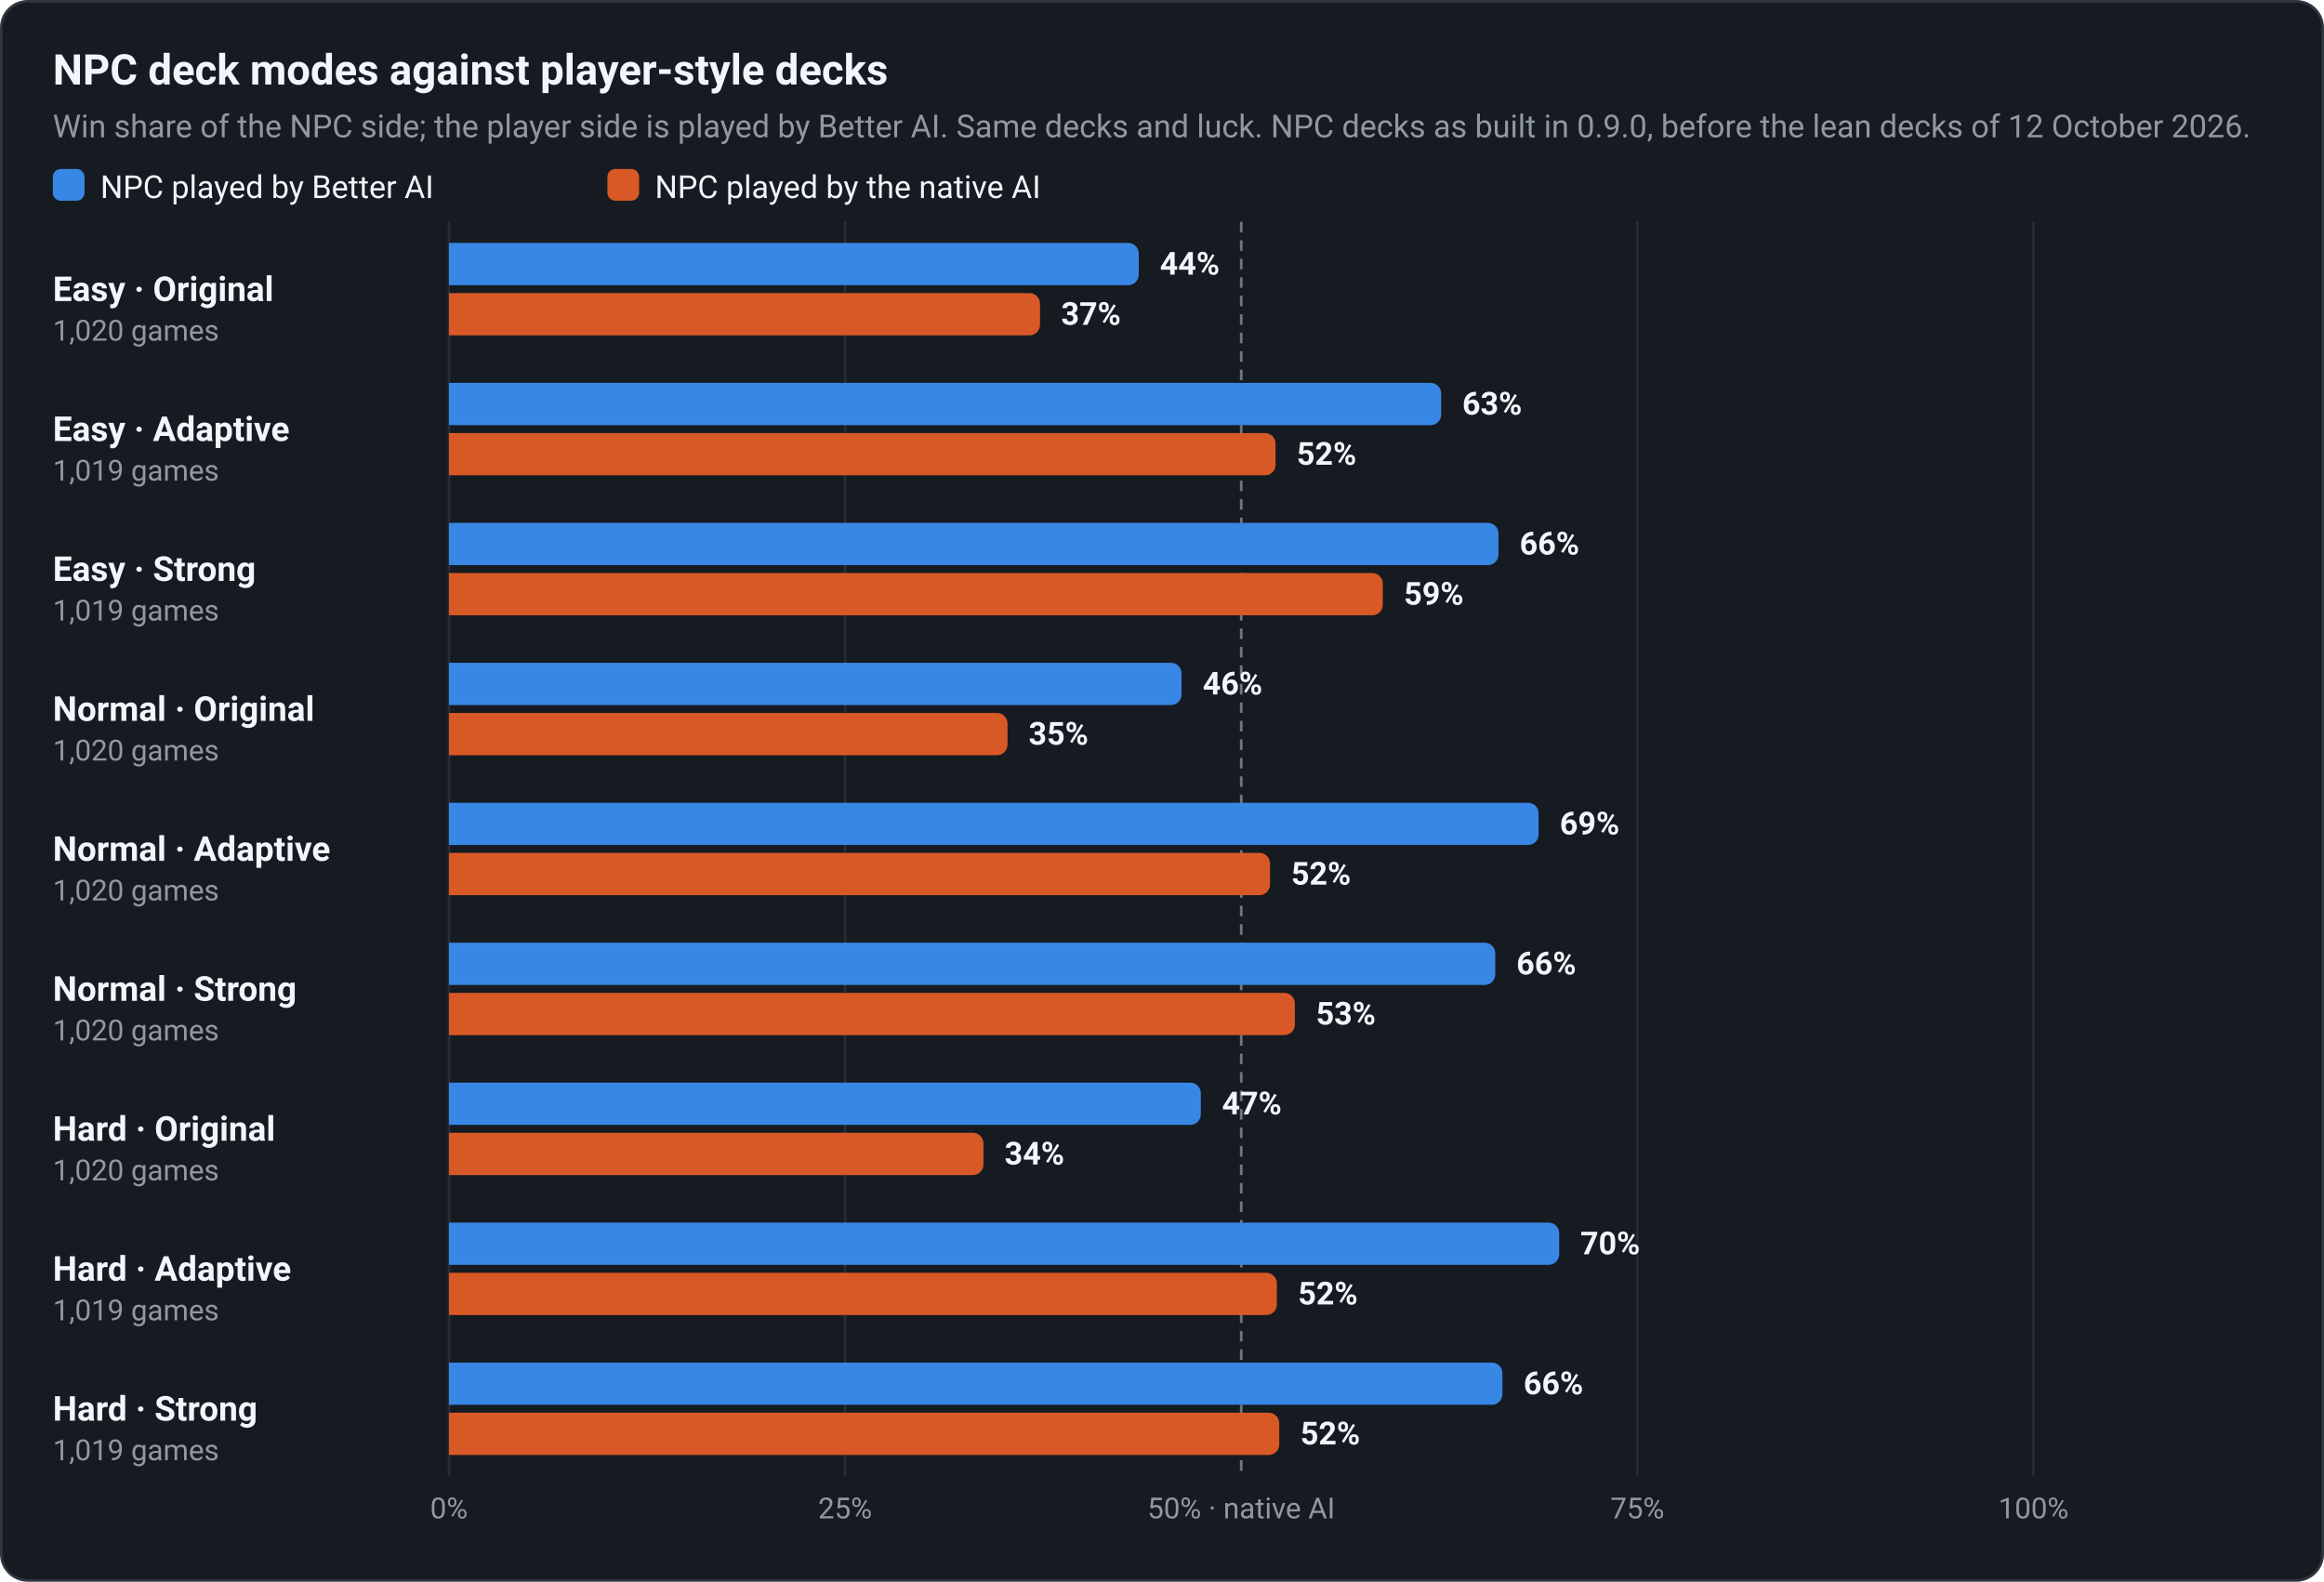
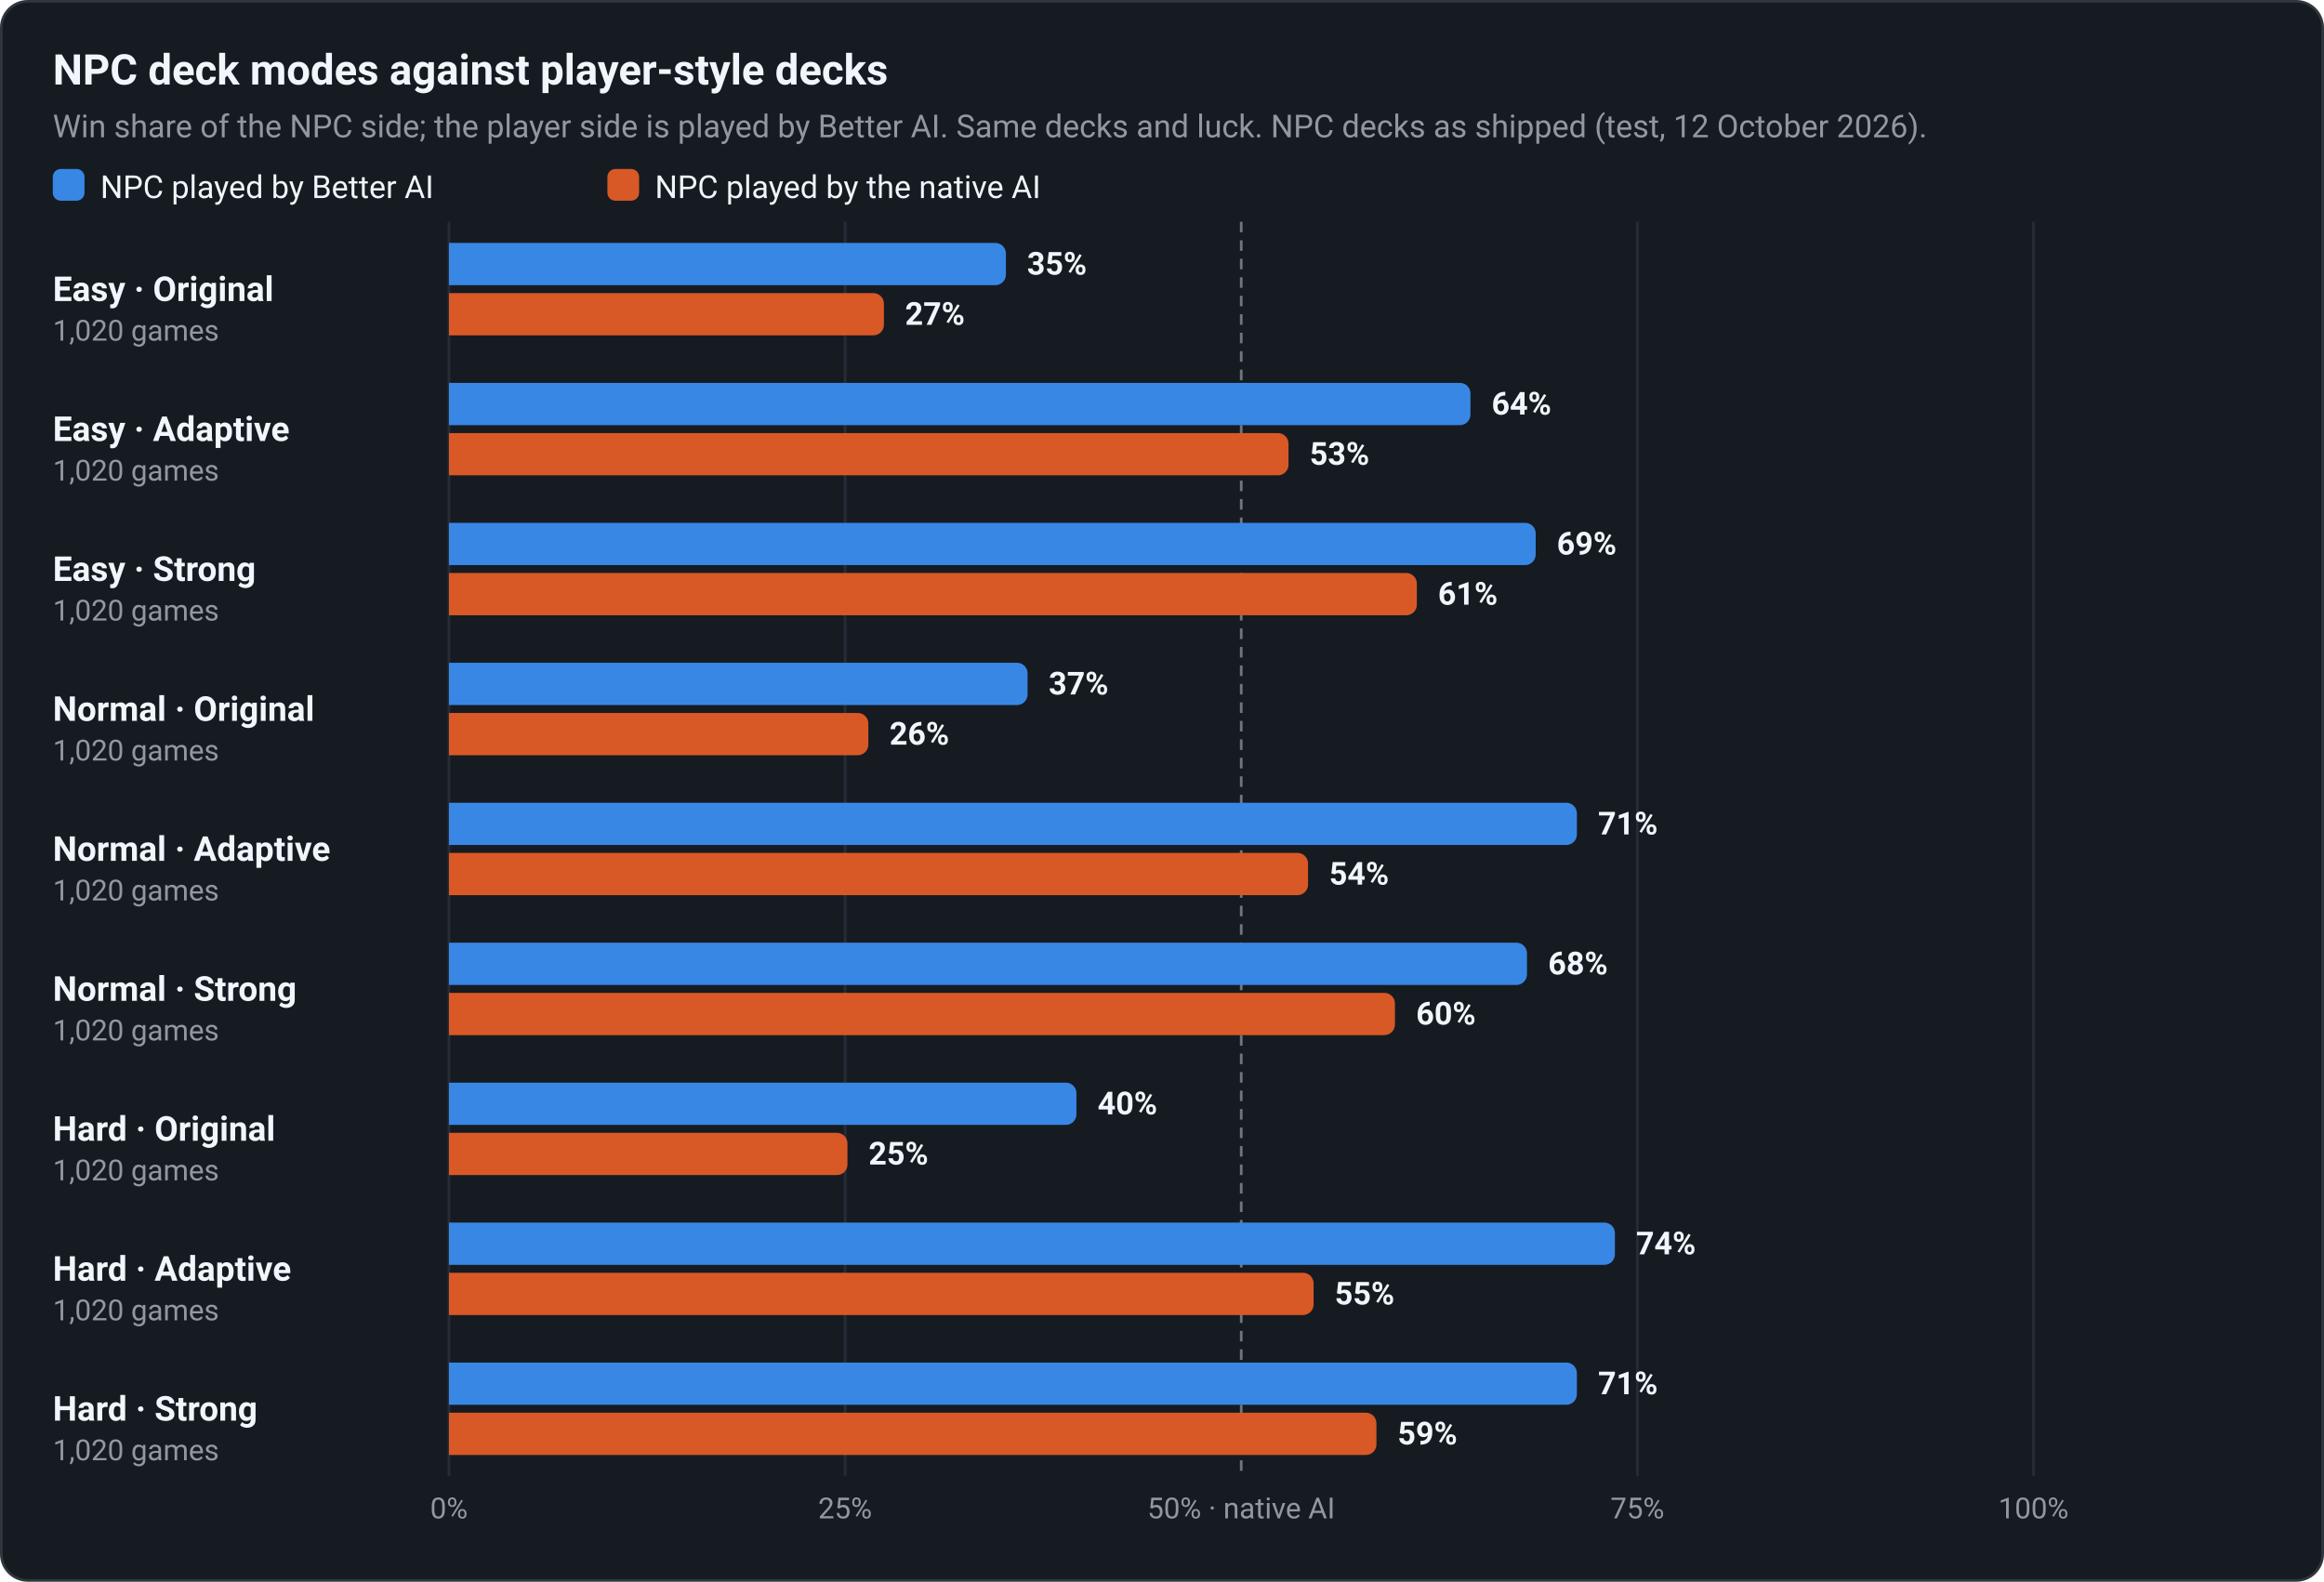
<svg xmlns="http://www.w3.org/2000/svg" width="880" height="599" viewBox="0 0 880 599" font-family="system-ui,-apple-system,'Segoe UI',Roboto,Helvetica,Arial,sans-serif" role="img" aria-label="NPC deck modes against player-style decks">
  <rect x="0.5" y="0.5" width="879" height="598" rx="10" fill="#161b22" stroke="#30363d" />
  <text x="20.0" y="32.0" fill="#f0f6fc" font-size="16" font-weight="600" text-anchor="start">NPC deck modes against player-style decks</text>
-   <text x="20.0" y="52.0" fill="#9198a1" font-size="12" font-weight="400" text-anchor="start">Win share of the NPC side; the player side is played by Better AI. Same decks and luck. NPC decks as built in 0.9.0, before the lean decks of 12 October 2026.</text>
+   <text x="20.0" y="52.0" fill="#9198a1" font-size="12" font-weight="400" text-anchor="start">Win share of the NPC side; the player side is played by Better AI. Same decks and luck. NPC decks as shipped (test, 12 October 2026).</text>
  <line x1="170.0" y1="84" x2="170.0" y2="559" stroke="#262c36" stroke-width="1" />
  <text x="170.0" y="575.0" fill="#9198a1" font-size="11" font-weight="400" text-anchor="middle">0%</text>
  <line x1="320.0" y1="84" x2="320.0" y2="559" stroke="#262c36" stroke-width="1" />
  <text x="320.0" y="575.0" fill="#9198a1" font-size="11" font-weight="400" text-anchor="middle">25%</text>
  <line x1="470.0" y1="84" x2="470.0" y2="559" stroke="#6e7681" stroke-width="1" stroke-dasharray="4 3" />
  <text x="470.0" y="575.0" fill="#9198a1" font-size="11" font-weight="400" text-anchor="middle">50% · native AI</text>
  <line x1="620.0" y1="84" x2="620.0" y2="559" stroke="#262c36" stroke-width="1" />
  <text x="620.0" y="575.0" fill="#9198a1" font-size="11" font-weight="400" text-anchor="middle">75%</text>
  <line x1="770.0" y1="84" x2="770.0" y2="559" stroke="#262c36" stroke-width="1" />
  <text x="770.0" y="575.0" fill="#9198a1" font-size="11" font-weight="400" text-anchor="middle">100%</text>
  <rect x="20" y="64" width="12" height="12" rx="3" fill="#3987e5" />
  <text x="38.0" y="75.0" fill="#f0f6fc" font-size="12" font-weight="400" text-anchor="start">NPC played by Better AI</text>
  <rect x="230" y="64" width="12" height="12" rx="3" fill="#d95926" />
  <text x="248.0" y="75.0" fill="#f0f6fc" font-size="12" font-weight="400" text-anchor="start">NPC played by the native AI</text>
  <text x="20.0" y="114.0" fill="#f0f6fc" font-size="13" font-weight="600" text-anchor="start">Easy · Original</text>
  <text x="20.0" y="129.0" fill="#9198a1" font-size="11" font-weight="400" text-anchor="start">1,020 games</text>
-   <path d="M170.0,92.0 H427.2 A4,4 0 0 1 431.2,96.0 V104.0 A4,4 0 0 1 427.2,108.0 H170.0 Z" fill="#3987e5" />
-   <text x="439.2" y="104.0" fill="#f0f6fc" font-size="12" font-weight="600" text-anchor="start">44%</text>
-   <path d="M170.0,111.0 H389.8 A4,4 0 0 1 393.8,115.0 V123.0 A4,4 0 0 1 389.8,127.0 H170.0 Z" fill="#d95926" />
-   <text x="401.8" y="123.0" fill="#f0f6fc" font-size="12" font-weight="600" text-anchor="start">37%</text>
+   <path d="M170.0,92.0 H376.9 A4,4 0 0 1 380.9,96.0 V104.0 A4,4 0 0 1 376.9,108.0 H170.0 Z" fill="#3987e5" />
+   <text x="388.9" y="104.0" fill="#f0f6fc" font-size="12" font-weight="600" text-anchor="start">35%</text>
+   <path d="M170.0,111.0 H330.7 A4,4 0 0 1 334.7,115.0 V123.0 A4,4 0 0 1 330.7,127.0 H170.0 Z" fill="#d95926" />
+   <text x="342.7" y="123.0" fill="#f0f6fc" font-size="12" font-weight="600" text-anchor="start">27%</text>
  <text x="20.0" y="167.0" fill="#f0f6fc" font-size="13" font-weight="600" text-anchor="start">Easy · Adaptive</text>
-   <text x="20.0" y="182.0" fill="#9198a1" font-size="11" font-weight="400" text-anchor="start">1,019 games</text>
-   <path d="M170.0,145.0 H541.7 A4,4 0 0 1 545.7,149.0 V157.0 A4,4 0 0 1 541.7,161.0 H170.0 Z" fill="#3987e5" />
-   <text x="553.7" y="157.0" fill="#f0f6fc" font-size="12" font-weight="600" text-anchor="start">63%</text>
-   <path d="M170.0,164.0 H479.0 A4,4 0 0 1 483.0,168.0 V176.0 A4,4 0 0 1 479.0,180.0 H170.0 Z" fill="#d95926" />
-   <text x="491.0" y="176.0" fill="#f0f6fc" font-size="12" font-weight="600" text-anchor="start">52%</text>
+   <text x="20.0" y="182.0" fill="#9198a1" font-size="11" font-weight="400" text-anchor="start">1,020 games</text>
+   <path d="M170.0,145.0 H552.8 A4,4 0 0 1 556.8,149.0 V157.0 A4,4 0 0 1 552.8,161.0 H170.0 Z" fill="#3987e5" />
+   <text x="564.8" y="157.0" fill="#f0f6fc" font-size="12" font-weight="600" text-anchor="start">64%</text>
+   <path d="M170.0,164.0 H483.9 A4,4 0 0 1 487.9,168.0 V176.0 A4,4 0 0 1 483.9,180.0 H170.0 Z" fill="#d95926" />
+   <text x="495.9" y="176.0" fill="#f0f6fc" font-size="12" font-weight="600" text-anchor="start">53%</text>
  <text x="20.0" y="220.0" fill="#f0f6fc" font-size="13" font-weight="600" text-anchor="start">Easy · Strong</text>
-   <text x="20.0" y="235.0" fill="#9198a1" font-size="11" font-weight="400" text-anchor="start">1,019 games</text>
-   <path d="M170.0,198.0 H563.4 A4,4 0 0 1 567.4,202.0 V210.0 A4,4 0 0 1 563.4,214.0 H170.0 Z" fill="#3987e5" />
-   <text x="575.4" y="210.0" fill="#f0f6fc" font-size="12" font-weight="600" text-anchor="start">66%</text>
-   <path d="M170.0,217.0 H519.6 A4,4 0 0 1 523.6,221.0 V229.0 A4,4 0 0 1 519.6,233.0 H170.0 Z" fill="#d95926" />
-   <text x="531.6" y="229.0" fill="#f0f6fc" font-size="12" font-weight="600" text-anchor="start">59%</text>
+   <text x="20.0" y="235.0" fill="#9198a1" font-size="11" font-weight="400" text-anchor="start">1,020 games</text>
+   <path d="M170.0,198.0 H577.5 A4,4 0 0 1 581.5,202.0 V210.0 A4,4 0 0 1 577.5,214.0 H170.0 Z" fill="#3987e5" />
+   <text x="589.5" y="210.0" fill="#f0f6fc" font-size="12" font-weight="600" text-anchor="start">69%</text>
+   <path d="M170.0,217.0 H532.5 A4,4 0 0 1 536.5,221.0 V229.0 A4,4 0 0 1 532.5,233.0 H170.0 Z" fill="#d95926" />
+   <text x="544.5" y="229.0" fill="#f0f6fc" font-size="12" font-weight="600" text-anchor="start">61%</text>
  <text x="20.0" y="273.0" fill="#f0f6fc" font-size="13" font-weight="600" text-anchor="start">Normal · Original</text>
  <text x="20.0" y="288.0" fill="#9198a1" font-size="11" font-weight="400" text-anchor="start">1,020 games</text>
-   <path d="M170.0,251.0 H443.4 A4,4 0 0 1 447.4,255.0 V263.0 A4,4 0 0 1 443.4,267.0 H170.0 Z" fill="#3987e5" />
-   <text x="455.4" y="263.0" fill="#f0f6fc" font-size="12" font-weight="600" text-anchor="start">46%</text>
-   <path d="M170.0,270.0 H377.5 A4,4 0 0 1 381.5,274.0 V282.0 A4,4 0 0 1 377.5,286.0 H170.0 Z" fill="#d95926" />
-   <text x="389.5" y="282.0" fill="#f0f6fc" font-size="12" font-weight="600" text-anchor="start">35%</text>
+   <path d="M170.0,251.0 H385.1 A4,4 0 0 1 389.1,255.0 V263.0 A4,4 0 0 1 385.1,267.0 H170.0 Z" fill="#3987e5" />
+   <text x="397.1" y="263.0" fill="#f0f6fc" font-size="12" font-weight="600" text-anchor="start">37%</text>
+   <path d="M170.0,270.0 H324.8 A4,4 0 0 1 328.8,274.0 V282.0 A4,4 0 0 1 324.8,286.0 H170.0 Z" fill="#d95926" />
+   <text x="336.8" y="282.0" fill="#f0f6fc" font-size="12" font-weight="600" text-anchor="start">26%</text>
  <text x="20.0" y="326.0" fill="#f0f6fc" font-size="13" font-weight="600" text-anchor="start">Normal · Adaptive</text>
  <text x="20.0" y="341.0" fill="#9198a1" font-size="11" font-weight="400" text-anchor="start">1,020 games</text>
-   <path d="M170.0,304.0 H578.6 A4,4 0 0 1 582.6,308.0 V316.0 A4,4 0 0 1 578.6,320.0 H170.0 Z" fill="#3987e5" />
-   <text x="590.6" y="316.0" fill="#f0f6fc" font-size="12" font-weight="600" text-anchor="start">69%</text>
-   <path d="M170.0,323.0 H476.9 A4,4 0 0 1 480.9,327.0 V335.0 A4,4 0 0 1 476.9,339.0 H170.0 Z" fill="#d95926" />
-   <text x="488.9" y="335.0" fill="#f0f6fc" font-size="12" font-weight="600" text-anchor="start">52%</text>
+   <path d="M170.0,304.0 H593.1 A4,4 0 0 1 597.1,308.0 V316.0 A4,4 0 0 1 593.1,320.0 H170.0 Z" fill="#3987e5" />
+   <text x="605.1" y="316.0" fill="#f0f6fc" font-size="12" font-weight="600" text-anchor="start">71%</text>
+   <path d="M170.0,323.0 H491.3 A4,4 0 0 1 495.3,327.0 V335.0 A4,4 0 0 1 491.3,339.0 H170.0 Z" fill="#d95926" />
+   <text x="503.3" y="335.0" fill="#f0f6fc" font-size="12" font-weight="600" text-anchor="start">54%</text>
  <text x="20.0" y="379.0" fill="#f0f6fc" font-size="13" font-weight="600" text-anchor="start">Normal · Strong</text>
  <text x="20.0" y="394.0" fill="#9198a1" font-size="11" font-weight="400" text-anchor="start">1,020 games</text>
-   <path d="M170.0,357.0 H562.2 A4,4 0 0 1 566.2,361.0 V369.0 A4,4 0 0 1 562.2,373.0 H170.0 Z" fill="#3987e5" />
-   <text x="574.2" y="369.0" fill="#f0f6fc" font-size="12" font-weight="600" text-anchor="start">66%</text>
-   <path d="M170.0,376.0 H486.3 A4,4 0 0 1 490.3,380.0 V388.0 A4,4 0 0 1 486.3,392.0 H170.0 Z" fill="#d95926" />
-   <text x="498.3" y="388.0" fill="#f0f6fc" font-size="12" font-weight="600" text-anchor="start">53%</text>
+   <path d="M170.0,357.0 H574.2 A4,4 0 0 1 578.2,361.0 V369.0 A4,4 0 0 1 574.2,373.0 H170.0 Z" fill="#3987e5" />
+   <text x="586.2" y="369.0" fill="#f0f6fc" font-size="12" font-weight="600" text-anchor="start">68%</text>
+   <path d="M170.0,376.0 H524.2 A4,4 0 0 1 528.2,380.0 V388.0 A4,4 0 0 1 524.2,392.0 H170.0 Z" fill="#d95926" />
+   <text x="536.2" y="388.0" fill="#f0f6fc" font-size="12" font-weight="600" text-anchor="start">60%</text>
  <text x="20.0" y="432.0" fill="#f0f6fc" font-size="13" font-weight="600" text-anchor="start">Hard · Original</text>
  <text x="20.0" y="447.0" fill="#9198a1" font-size="11" font-weight="400" text-anchor="start">1,020 games</text>
-   <path d="M170.0,410.0 H450.7 A4,4 0 0 1 454.7,414.0 V422.0 A4,4 0 0 1 450.7,426.0 H170.0 Z" fill="#3987e5" />
-   <text x="462.7" y="422.0" fill="#f0f6fc" font-size="12" font-weight="600" text-anchor="start">47%</text>
-   <path d="M170.0,429.0 H368.4 A4,4 0 0 1 372.4,433.0 V441.0 A4,4 0 0 1 368.4,445.0 H170.0 Z" fill="#d95926" />
-   <text x="380.4" y="441.0" fill="#f0f6fc" font-size="12" font-weight="600" text-anchor="start">34%</text>
+   <path d="M170.0,410.0 H403.6 A4,4 0 0 1 407.6,414.0 V422.0 A4,4 0 0 1 403.6,426.0 H170.0 Z" fill="#3987e5" />
+   <text x="415.6" y="422.0" fill="#f0f6fc" font-size="12" font-weight="600" text-anchor="start">40%</text>
+   <path d="M170.0,429.0 H316.9 A4,4 0 0 1 320.9,433.0 V441.0 A4,4 0 0 1 316.9,445.0 H170.0 Z" fill="#d95926" />
+   <text x="328.9" y="441.0" fill="#f0f6fc" font-size="12" font-weight="600" text-anchor="start">25%</text>
  <text x="20.0" y="485.0" fill="#f0f6fc" font-size="13" font-weight="600" text-anchor="start">Hard · Adaptive</text>
-   <text x="20.0" y="500.0" fill="#9198a1" font-size="11" font-weight="400" text-anchor="start">1,019 games</text>
-   <path d="M170.0,463.0 H586.4 A4,4 0 0 1 590.4,467.0 V475.0 A4,4 0 0 1 586.4,479.0 H170.0 Z" fill="#3987e5" />
-   <text x="598.4" y="475.0" fill="#f0f6fc" font-size="12" font-weight="600" text-anchor="start">70%</text>
-   <path d="M170.0,482.0 H479.5 A4,4 0 0 1 483.5,486.0 V494.0 A4,4 0 0 1 479.5,498.0 H170.0 Z" fill="#d95926" />
-   <text x="491.5" y="494.0" fill="#f0f6fc" font-size="12" font-weight="600" text-anchor="start">52%</text>
+   <text x="20.0" y="500.0" fill="#9198a1" font-size="11" font-weight="400" text-anchor="start">1,020 games</text>
+   <path d="M170.0,463.0 H607.5 A4,4 0 0 1 611.5,467.0 V475.0 A4,4 0 0 1 607.5,479.0 H170.0 Z" fill="#3987e5" />
+   <text x="619.5" y="475.0" fill="#f0f6fc" font-size="12" font-weight="600" text-anchor="start">74%</text>
+   <path d="M170.0,482.0 H493.4 A4,4 0 0 1 497.4,486.0 V494.0 A4,4 0 0 1 493.4,498.0 H170.0 Z" fill="#d95926" />
+   <text x="505.4" y="494.0" fill="#f0f6fc" font-size="12" font-weight="600" text-anchor="start">55%</text>
  <text x="20.0" y="538.0" fill="#f0f6fc" font-size="13" font-weight="600" text-anchor="start">Hard · Strong</text>
-   <text x="20.0" y="553.0" fill="#9198a1" font-size="11" font-weight="400" text-anchor="start">1,019 games</text>
-   <path d="M170.0,516.0 H564.9 A4,4 0 0 1 568.9,520.0 V528.0 A4,4 0 0 1 564.9,532.0 H170.0 Z" fill="#3987e5" />
-   <text x="576.9" y="528.0" fill="#f0f6fc" font-size="12" font-weight="600" text-anchor="start">66%</text>
-   <path d="M170.0,535.0 H480.4 A4,4 0 0 1 484.4,539.0 V547.0 A4,4 0 0 1 480.4,551.0 H170.0 Z" fill="#d95926" />
-   <text x="492.4" y="547.0" fill="#f0f6fc" font-size="12" font-weight="600" text-anchor="start">52%</text>
+   <text x="20.0" y="553.0" fill="#9198a1" font-size="11" font-weight="400" text-anchor="start">1,020 games</text>
+   <path d="M170.0,516.0 H593.1 A4,4 0 0 1 597.1,520.0 V528.0 A4,4 0 0 1 593.1,532.0 H170.0 Z" fill="#3987e5" />
+   <text x="605.1" y="528.0" fill="#f0f6fc" font-size="12" font-weight="600" text-anchor="start">71%</text>
+   <path d="M170.0,535.0 H517.2 A4,4 0 0 1 521.2,539.0 V547.0 A4,4 0 0 1 517.2,551.0 H170.0 Z" fill="#d95926" />
+   <text x="529.2" y="547.0" fill="#f0f6fc" font-size="12" font-weight="600" text-anchor="start">59%</text>
</svg>
